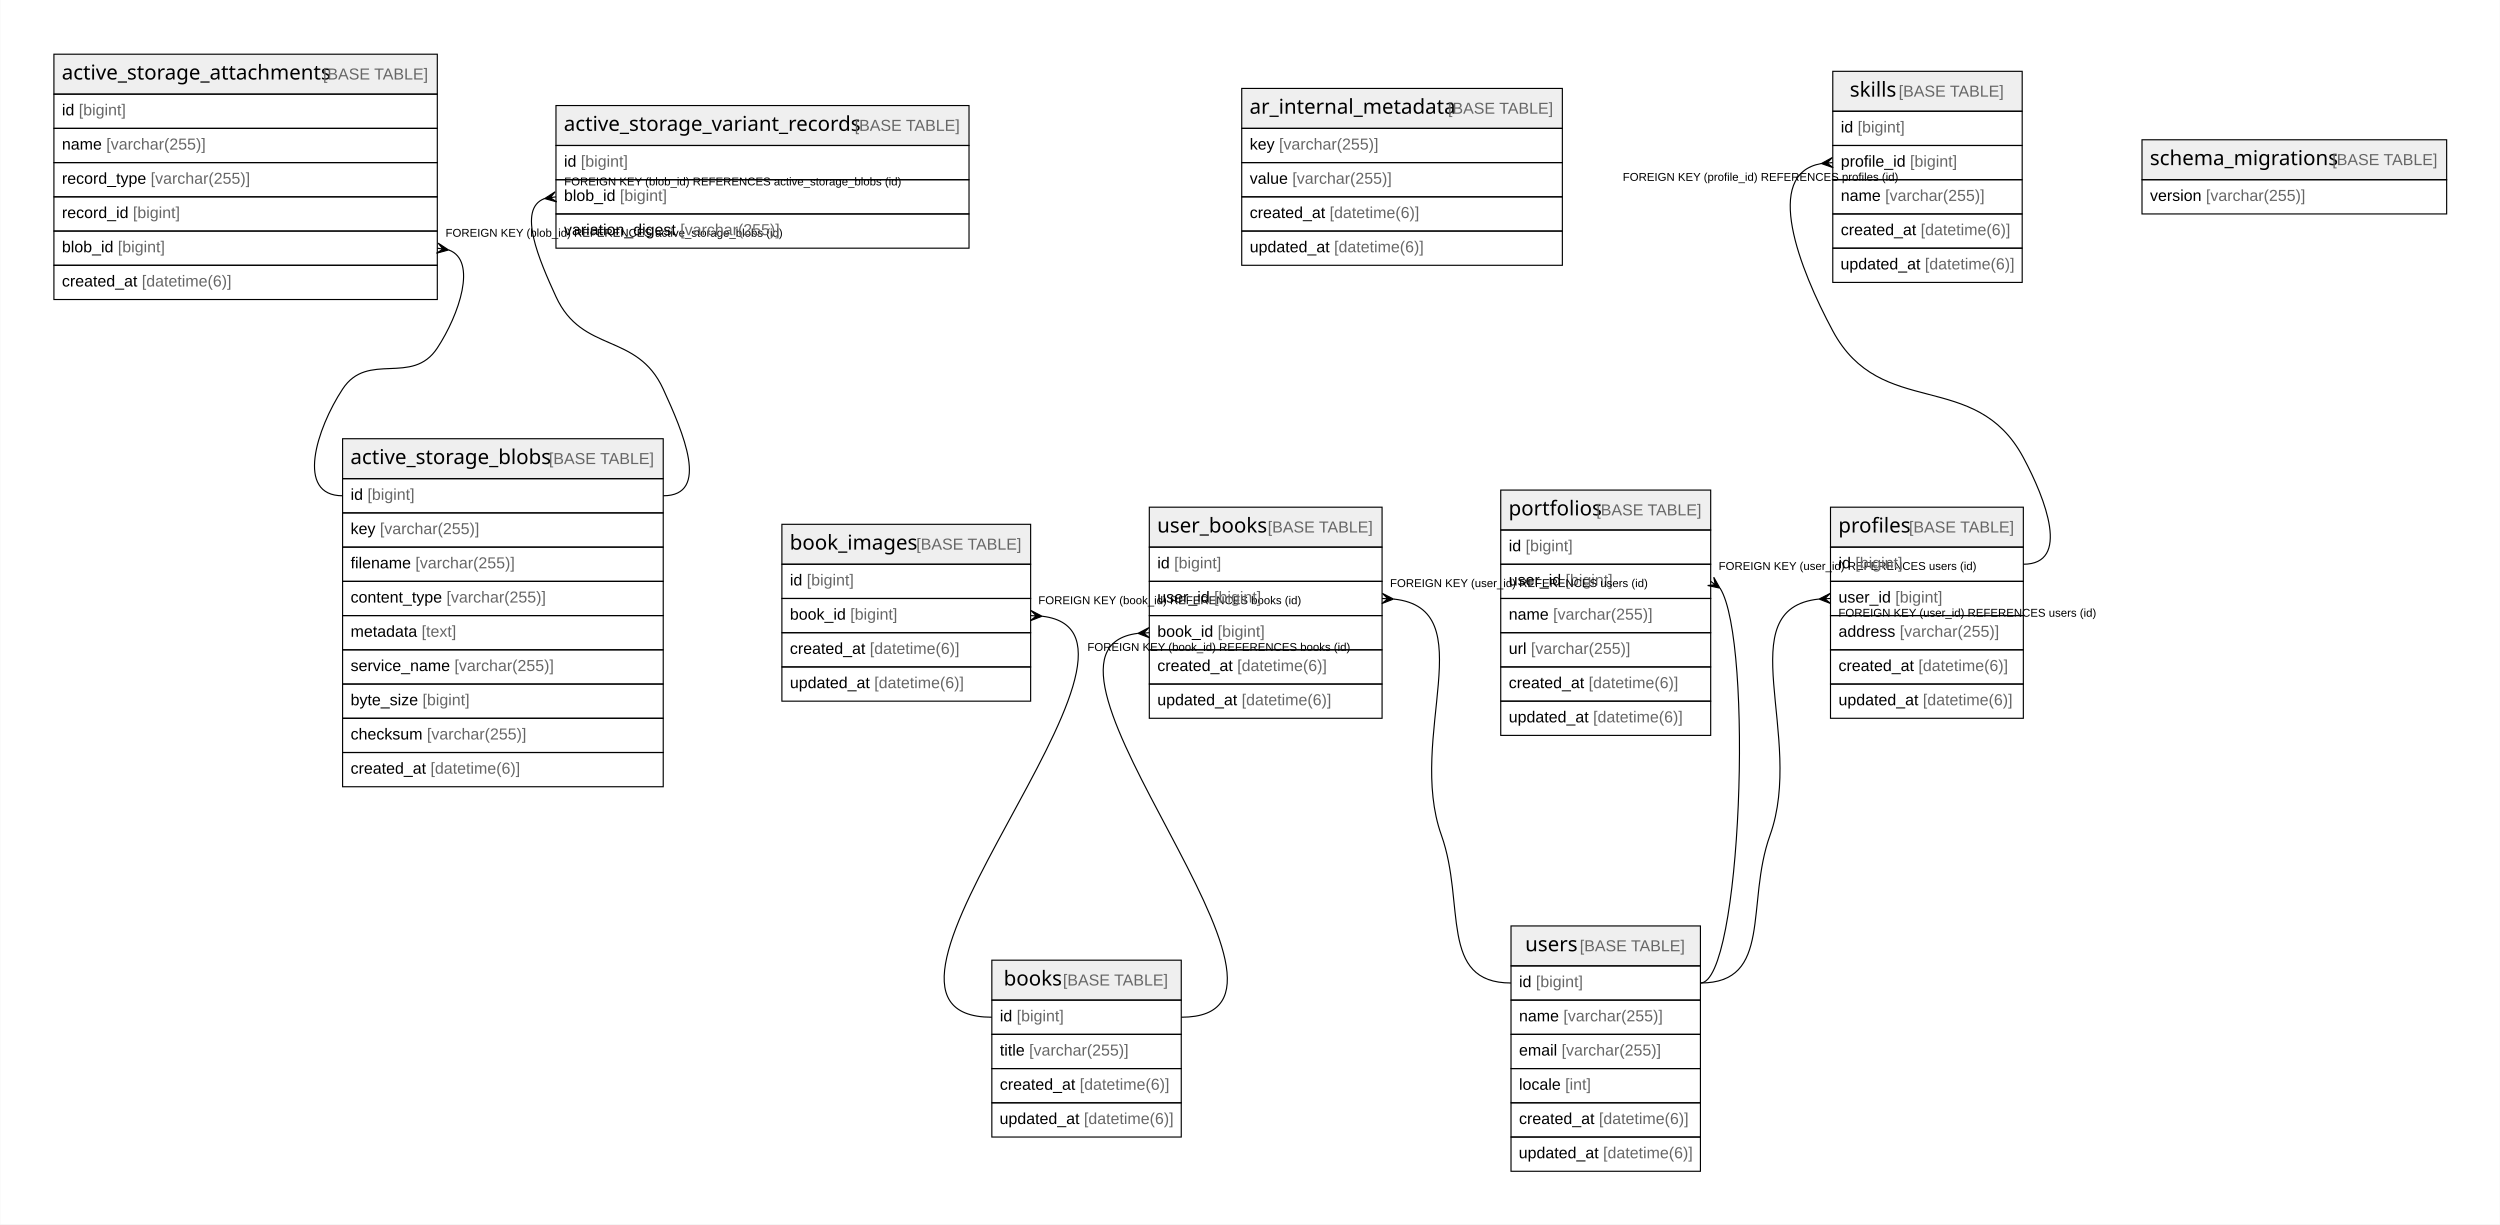
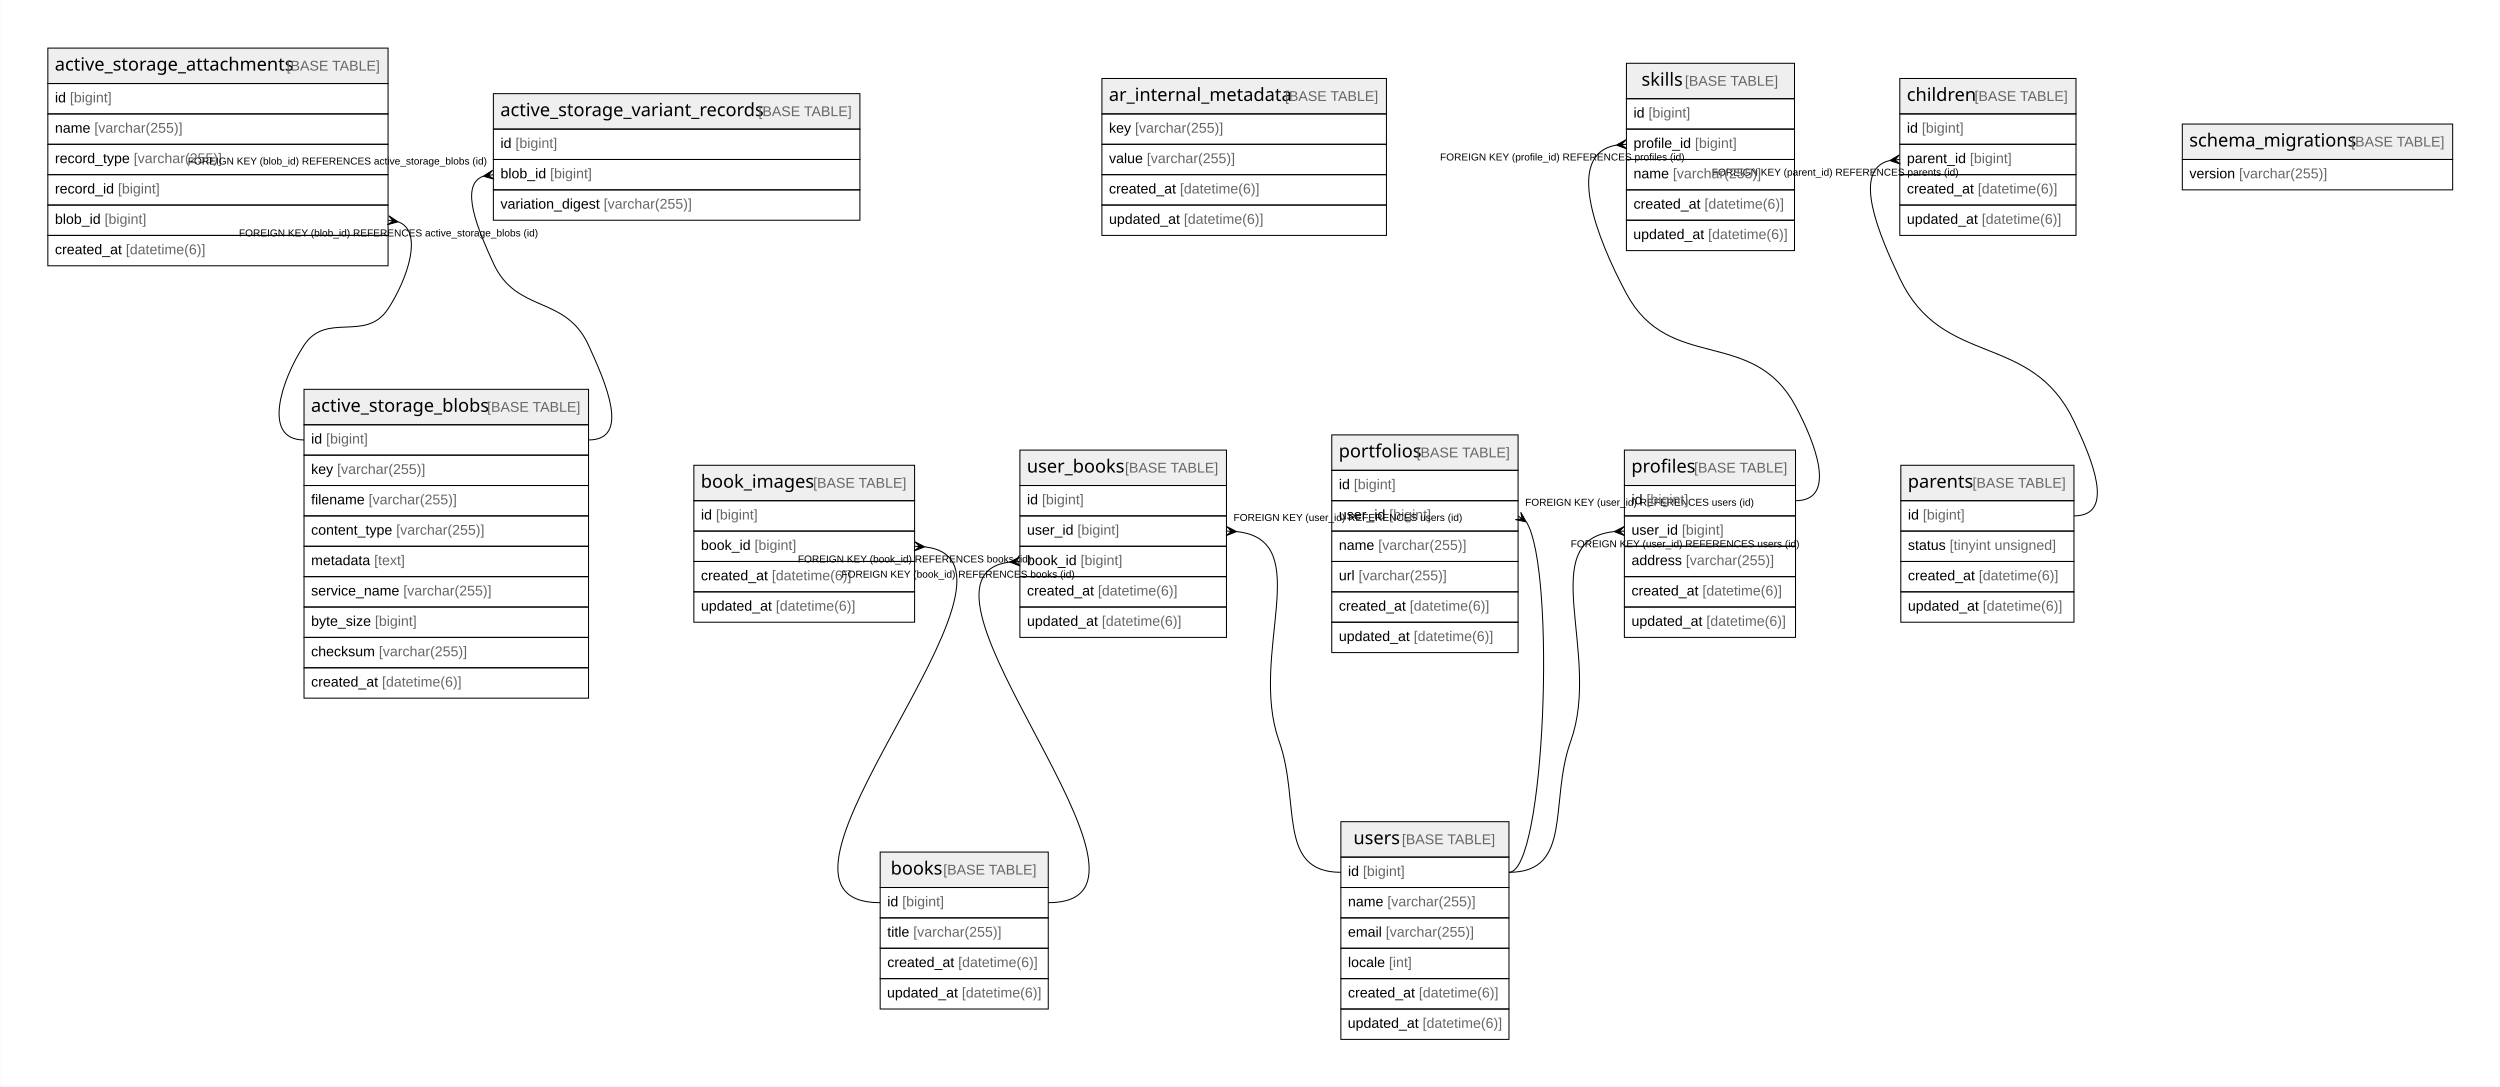
- <svg xmlns="http://www.w3.org/2000/svg" width="2191pt" height="1073pt" viewBox="0.00 0.00 2190.50 1073.00">
+ <svg xmlns="http://www.w3.org/2000/svg" width="2469pt" height="1073pt" viewBox="0.00 0.00 2468.50 1073.00">
  <g id="graph0" class="graph" transform="scale(1 1) rotate(0) translate(4 1069)">
-     <polygon fill="#ffffff" stroke="transparent" points="-4,4 -4,-1069 2186.5,-1069 2186.5,4 -4,4" />
+     <polygon fill="#ffffff" stroke="transparent" points="-4,4 -4,-1069 2464.5,-1069 2464.5,4 -4,4" />
    <g id="node1" class="node">
      <polygon fill="#efefef" stroke="transparent" points="43,-986.5 43,-1021.5 379,-1021.5 379,-986.5 43,-986.5" />
      <polygon fill="none" stroke="#000000" points="43,-986.5 43,-1021.5 379,-1021.5 379,-986.5 43,-986.5" />
      <text text-anchor="start" x="49.838" y="-999.3" font-family="Arial Bold" font-size="18.00" fill="#000000">active_storage_attachments</text>
      <text text-anchor="start" x="274.908" y="-999.3" font-family="Arial" font-size="14.00" fill="#000000"> </text>
      <text text-anchor="start" x="278.799" y="-999.3" font-family="Arial" font-size="14.00" fill="#666666">[BASE TABLE]</text>
      <polygon fill="none" stroke="#000000" points="43,-956.5 43,-986.5 379,-986.5 379,-956.5 43,-956.5" />
      <text text-anchor="start" x="50" y="-967.9" font-family="Arial" font-size="14.00" fill="#000000">id </text>
      <text text-anchor="start" x="64.78" y="-967.9" font-family="Arial" font-size="14.00" fill="#666666">[bigint]</text>
      <polygon fill="none" stroke="#000000" points="43,-926.5 43,-956.5 379,-956.5 379,-926.5 43,-926.5" />
      <text text-anchor="start" x="50" y="-937.9" font-family="Arial" font-size="14.00" fill="#000000">name </text>
      <text text-anchor="start" x="88.899" y="-937.9" font-family="Arial" font-size="14.00" fill="#666666">[varchar(255)]</text>
      <polygon fill="none" stroke="#000000" points="43,-896.5 43,-926.5 379,-926.5 379,-896.5 43,-896.5" />
      <text text-anchor="start" x="50" y="-907.9" font-family="Arial" font-size="14.00" fill="#000000">record_type </text>
      <text text-anchor="start" x="127.798" y="-907.9" font-family="Arial" font-size="14.00" fill="#666666">[varchar(255)]</text>
      <polygon fill="none" stroke="#000000" points="43,-866.5 43,-896.5 379,-896.5 379,-866.5 43,-866.5" />
      <text text-anchor="start" x="50" y="-877.9" font-family="Arial" font-size="14.00" fill="#000000">record_id </text>
      <text text-anchor="start" x="112.231" y="-877.9" font-family="Arial" font-size="14.00" fill="#666666">[bigint]</text>
      <polygon fill="none" stroke="#000000" points="43,-836.5 43,-866.5 379,-866.5 379,-836.5 43,-836.5" />
      <text text-anchor="start" x="50" y="-847.9" font-family="Arial" font-size="14.00" fill="#000000">blob_id </text>
      <text text-anchor="start" x="99.017" y="-847.9" font-family="Arial" font-size="14.00" fill="#666666">[bigint]</text>
      <polygon fill="none" stroke="#000000" points="43,-806.5 43,-836.5 379,-836.5 379,-806.5 43,-806.5" />
      <text text-anchor="start" x="50" y="-817.9" font-family="Arial" font-size="14.00" fill="#000000">created_at </text>
      <text text-anchor="start" x="120.028" y="-817.9" font-family="Arial" font-size="14.00" fill="#666666">[datetime(6)]</text>
    </g>
    <g id="node2" class="node">
      <polygon fill="#efefef" stroke="transparent" points="296,-649.5 296,-684.5 577,-684.5 577,-649.5 296,-649.5" />
      <polygon fill="none" stroke="#000000" points="296,-649.5 296,-684.5 577,-684.5 577,-649.5 296,-649.5" />
      <text text-anchor="start" x="302.846" y="-662.3" font-family="Arial Bold" font-size="18.00" fill="#000000">active_storage_blobs</text>
      <text text-anchor="start" x="472.9" y="-662.3" font-family="Arial" font-size="14.00" fill="#000000"> </text>
      <text text-anchor="start" x="476.79" y="-662.3" font-family="Arial" font-size="14.00" fill="#666666">[BASE TABLE]</text>
      <polygon fill="none" stroke="#000000" points="296,-619.5 296,-649.5 577,-649.5 577,-619.5 296,-619.5" />
      <text text-anchor="start" x="303" y="-630.9" font-family="Arial" font-size="14.00" fill="#000000">id </text>
      <text text-anchor="start" x="317.78" y="-630.9" font-family="Arial" font-size="14.00" fill="#666666">[bigint]</text>
      <polygon fill="none" stroke="#000000" points="296,-589.5 296,-619.5 577,-619.5 577,-589.5 296,-589.5" />
      <text text-anchor="start" x="303" y="-600.9" font-family="Arial" font-size="14.00" fill="#000000">key </text>
      <text text-anchor="start" x="328.673" y="-600.9" font-family="Arial" font-size="14.00" fill="#666666">[varchar(255)]</text>
      <polygon fill="none" stroke="#000000" points="296,-559.5 296,-589.5 577,-589.5 577,-559.5 296,-559.5" />
      <text text-anchor="start" x="303" y="-570.9" font-family="Arial" font-size="14.00" fill="#000000">filename </text>
      <text text-anchor="start" x="359.785" y="-570.9" font-family="Arial" font-size="14.00" fill="#666666">[varchar(255)]</text>
      <polygon fill="none" stroke="#000000" points="296,-529.5 296,-559.5 577,-559.5 577,-529.5 296,-529.5" />
      <text text-anchor="start" x="303" y="-540.9" font-family="Arial" font-size="14.00" fill="#000000">content_type </text>
      <text text-anchor="start" x="387.041" y="-540.9" font-family="Arial" font-size="14.00" fill="#666666">[varchar(255)]</text>
      <polygon fill="none" stroke="#000000" points="296,-499.5 296,-529.5 577,-529.5 577,-499.5 296,-499.5" />
      <text text-anchor="start" x="303" y="-510.9" font-family="Arial" font-size="14.00" fill="#000000">metadata </text>
      <text text-anchor="start" x="365.245" y="-510.9" font-family="Arial" font-size="14.00" fill="#666666">[text]</text>
      <polygon fill="none" stroke="#000000" points="296,-469.5 296,-499.5 577,-499.5 577,-469.5 296,-469.5" />
      <text text-anchor="start" x="303" y="-480.9" font-family="Arial" font-size="14.00" fill="#000000">service_name </text>
      <text text-anchor="start" x="394.014" y="-480.9" font-family="Arial" font-size="14.00" fill="#666666">[varchar(255)]</text>
      <polygon fill="none" stroke="#000000" points="296,-439.5 296,-469.5 577,-469.5 577,-439.5 296,-439.5" />
      <text text-anchor="start" x="303" y="-450.9" font-family="Arial" font-size="14.00" fill="#000000">byte_size </text>
      <text text-anchor="start" x="366.018" y="-450.9" font-family="Arial" font-size="14.00" fill="#666666">[bigint]</text>
      <polygon fill="none" stroke="#000000" points="296,-409.5 296,-439.5 577,-439.5 577,-409.5 296,-409.5" />
      <text text-anchor="start" x="303" y="-420.9" font-family="Arial" font-size="14.00" fill="#000000">checksum </text>
      <text text-anchor="start" x="369.899" y="-420.9" font-family="Arial" font-size="14.00" fill="#666666">[varchar(255)]</text>
      <polygon fill="none" stroke="#000000" points="296,-379.5 296,-409.5 577,-409.5 577,-379.5 296,-379.5" />
      <text text-anchor="start" x="303" y="-390.9" font-family="Arial" font-size="14.00" fill="#000000">created_at </text>
      <text text-anchor="start" x="373.028" y="-390.9" font-family="Arial" font-size="14.00" fill="#666666">[datetime(6)]</text>
    </g>
    <g id="edge1" class="edge">
      <path fill="none" stroke="#000000" d="M389.158,-849.88C414.285,-840.562 398.17,-793.211 379,-764 356.938,-730.384 318.062,-761.616 296,-728 273.2,-693.258 254.444,-634.5 296,-634.5" />
      <polygon fill="#000000" stroke="#000000" points="388.875,-849.925 378.291,-847.056 383.938,-850.712 379,-851.5 379,-851.5 379,-851.5 383.938,-850.712 379.709,-855.944 388.875,-849.925 388.875,-849.925" />
-       <text text-anchor="start" x="386.207" y="-861.5" font-family="Arial" font-size="10.00" fill="#000000">FOREIGN KEY (blob_id) REFERENCES active_storage_blobs (id)</text>
+       <text text-anchor="start" x="231.707" y="-835.5" font-family="Arial" font-size="10.00" fill="#000000">FOREIGN KEY (blob_id) REFERENCES active_storage_blobs (id)</text>
    </g>
    <g id="node3" class="node">
      <polygon fill="#efefef" stroke="transparent" points="483,-941.5 483,-976.5 845,-976.5 845,-941.5 483,-941.5" />
      <polygon fill="none" stroke="#000000" points="483,-941.5 483,-976.5 845,-976.5 845,-941.5 483,-941.5" />
      <text text-anchor="start" x="489.845" y="-954.3" font-family="Arial Bold" font-size="18.00" fill="#000000">active_storage_variant_records</text>
      <text text-anchor="start" x="740.902" y="-954.3" font-family="Arial" font-size="14.00" fill="#000000"> </text>
      <text text-anchor="start" x="744.792" y="-954.3" font-family="Arial" font-size="14.00" fill="#666666">[BASE TABLE]</text>
      <polygon fill="none" stroke="#000000" points="483,-911.5 483,-941.5 845,-941.5 845,-911.5 483,-911.5" />
      <text text-anchor="start" x="490" y="-922.9" font-family="Arial" font-size="14.00" fill="#000000">id </text>
      <text text-anchor="start" x="504.78" y="-922.9" font-family="Arial" font-size="14.00" fill="#666666">[bigint]</text>
      <polygon fill="none" stroke="#000000" points="483,-881.5 483,-911.5 845,-911.5 845,-881.5 483,-881.5" />
      <text text-anchor="start" x="490" y="-892.9" font-family="Arial" font-size="14.00" fill="#000000">blob_id </text>
      <text text-anchor="start" x="539.017" y="-892.9" font-family="Arial" font-size="14.00" fill="#666666">[bigint]</text>
      <polygon fill="none" stroke="#000000" points="483,-851.5 483,-881.5 845,-881.5 845,-851.5 483,-851.5" />
      <text text-anchor="start" x="490" y="-862.9" font-family="Arial" font-size="14.00" fill="#000000">variation_digest </text>
      <text text-anchor="start" x="591.913" y="-862.9" font-family="Arial" font-size="14.00" fill="#666666">[varchar(255)]</text>
    </g>
    <g id="edge2" class="edge">
      <path fill="none" stroke="#000000" d="M472.985,-894.958C448.652,-886.081 468.442,-840.762 483,-809 505.979,-758.866 554.021,-778.134 577,-728 594.315,-690.223 618.556,-634.5 577,-634.5" />
      <polygon fill="#000000" stroke="#000000" points="473.116,-894.979 482.315,-900.948 478.058,-895.739 483,-896.5 483,-896.5 483,-896.5 478.058,-895.739 483.685,-892.052 473.116,-894.979 473.116,-894.979" />
-       <text text-anchor="start" x="490.207" y="-906.5" font-family="Arial" font-size="10.00" fill="#000000">FOREIGN KEY (blob_id) REFERENCES active_storage_blobs (id)</text>
+       <text text-anchor="start" x="181.207" y="-906.5" font-family="Arial" font-size="10.00" fill="#000000">FOREIGN KEY (blob_id) REFERENCES active_storage_blobs (id)</text>
    </g>
    <g id="node4" class="node">
      <polygon fill="#efefef" stroke="transparent" points="1084,-956.5 1084,-991.5 1365,-991.5 1365,-956.5 1084,-956.5" />
      <polygon fill="none" stroke="#000000" points="1084,-956.5 1084,-991.5 1365,-991.5 1365,-956.5 1084,-956.5" />
      <text text-anchor="start" x="1090.85" y="-969.3" font-family="Arial Bold" font-size="18.00" fill="#000000">ar_internal_metadata</text>
      <text text-anchor="start" x="1260.896" y="-969.3" font-family="Arial" font-size="14.00" fill="#000000"> </text>
      <text text-anchor="start" x="1264.787" y="-969.3" font-family="Arial" font-size="14.00" fill="#666666">[BASE TABLE]</text>
      <polygon fill="none" stroke="#000000" points="1084,-926.5 1084,-956.5 1365,-956.5 1365,-926.5 1084,-926.5" />
      <text text-anchor="start" x="1091" y="-937.9" font-family="Arial" font-size="14.00" fill="#000000">key </text>
      <text text-anchor="start" x="1116.673" y="-937.9" font-family="Arial" font-size="14.00" fill="#666666">[varchar(255)]</text>
      <polygon fill="none" stroke="#000000" points="1084,-896.5 1084,-926.5 1365,-926.5 1365,-896.5 1084,-896.5" />
      <text text-anchor="start" x="1091" y="-907.9" font-family="Arial" font-size="14.00" fill="#000000">value </text>
      <text text-anchor="start" x="1128.345" y="-907.9" font-family="Arial" font-size="14.00" fill="#666666">[varchar(255)]</text>
      <polygon fill="none" stroke="#000000" points="1084,-866.5 1084,-896.5 1365,-896.5 1365,-866.5 1084,-866.5" />
      <text text-anchor="start" x="1091" y="-877.9" font-family="Arial" font-size="14.00" fill="#000000">created_at </text>
      <text text-anchor="start" x="1161.028" y="-877.9" font-family="Arial" font-size="14.00" fill="#666666">[datetime(6)]</text>
      <polygon fill="none" stroke="#000000" points="1084,-836.5 1084,-866.5 1365,-866.5 1365,-836.5 1084,-836.5" />
      <text text-anchor="start" x="1091" y="-847.9" font-family="Arial" font-size="14.00" fill="#000000">updated_at </text>
      <text text-anchor="start" x="1164.933" y="-847.9" font-family="Arial" font-size="14.00" fill="#666666">[datetime(6)]</text>
    </g>
    <g id="node5" class="node">
      <polygon fill="#efefef" stroke="transparent" points="681,-574.5 681,-609.5 899,-609.5 899,-574.5 681,-574.5" />
      <polygon fill="none" stroke="#000000" points="681,-574.5 681,-609.5 899,-609.5 899,-574.5 681,-574.5" />
      <text text-anchor="start" x="687.858" y="-587.3" font-family="Arial Bold" font-size="18.00" fill="#000000">book_images</text>
      <text text-anchor="start" x="794.888" y="-587.3" font-family="Arial" font-size="14.00" fill="#000000"> </text>
      <text text-anchor="start" x="798.779" y="-587.3" font-family="Arial" font-size="14.00" fill="#666666">[BASE TABLE]</text>
      <polygon fill="none" stroke="#000000" points="681,-544.5 681,-574.5 899,-574.5 899,-544.5 681,-544.5" />
      <text text-anchor="start" x="688" y="-555.9" font-family="Arial" font-size="14.00" fill="#000000">id </text>
      <text text-anchor="start" x="702.78" y="-555.9" font-family="Arial" font-size="14.00" fill="#666666">[bigint]</text>
      <polygon fill="none" stroke="#000000" points="681,-514.5 681,-544.5 899,-544.5 899,-514.5 681,-514.5" />
      <text text-anchor="start" x="688" y="-525.9" font-family="Arial" font-size="14.00" fill="#000000">book_id </text>
      <text text-anchor="start" x="740.91" y="-525.9" font-family="Arial" font-size="14.00" fill="#666666">[bigint]</text>
      <polygon fill="none" stroke="#000000" points="681,-484.5 681,-514.5 899,-514.5 899,-484.5 681,-484.5" />
      <text text-anchor="start" x="688" y="-495.9" font-family="Arial" font-size="14.00" fill="#000000">created_at </text>
      <text text-anchor="start" x="758.028" y="-495.9" font-family="Arial" font-size="14.00" fill="#666666">[datetime(6)]</text>
      <polygon fill="none" stroke="#000000" points="681,-454.5 681,-484.5 899,-484.5 899,-454.5 681,-454.5" />
      <text text-anchor="start" x="688" y="-465.9" font-family="Arial" font-size="14.00" fill="#000000">updated_at </text>
      <text text-anchor="start" x="761.933" y="-465.9" font-family="Arial" font-size="14.00" fill="#666666">[datetime(6)]</text>
    </g>
    <g id="node6" class="node">
      <polygon fill="#efefef" stroke="transparent" points="865,-192.5 865,-227.5 1031,-227.5 1031,-192.5 865,-192.5" />
      <polygon fill="none" stroke="#000000" points="865,-192.5 865,-227.5 1031,-227.5 1031,-192.5 865,-192.5" />
      <text text-anchor="start" x="875.364" y="-205.3" font-family="Arial Bold" font-size="18.00" fill="#000000">books</text>
      <text text-anchor="start" x="923.382" y="-205.3" font-family="Arial" font-size="14.00" fill="#000000"> </text>
      <text text-anchor="start" x="927.273" y="-205.3" font-family="Arial" font-size="14.00" fill="#666666">[BASE TABLE]</text>
      <polygon fill="none" stroke="#000000" points="865,-162.5 865,-192.5 1031,-192.5 1031,-162.5 865,-162.5" />
      <text text-anchor="start" x="872" y="-173.9" font-family="Arial" font-size="14.00" fill="#000000">id </text>
      <text text-anchor="start" x="886.78" y="-173.9" font-family="Arial" font-size="14.00" fill="#666666">[bigint]</text>
      <polygon fill="none" stroke="#000000" points="865,-132.5 865,-162.5 1031,-162.5 1031,-132.5 865,-132.5" />
      <text text-anchor="start" x="872" y="-143.9" font-family="Arial" font-size="14.00" fill="#000000">title </text>
      <text text-anchor="start" x="897.668" y="-143.9" font-family="Arial" font-size="14.00" fill="#666666">[varchar(255)]</text>
      <polygon fill="none" stroke="#000000" points="865,-102.5 865,-132.5 1031,-132.5 1031,-102.5 865,-102.5" />
      <text text-anchor="start" x="872" y="-113.9" font-family="Arial" font-size="14.00" fill="#000000">created_at </text>
      <text text-anchor="start" x="942.028" y="-113.9" font-family="Arial" font-size="14.00" fill="#666666">[datetime(6)]</text>
      <polygon fill="none" stroke="#000000" points="865,-72.5 865,-102.5 1031,-102.5 1031,-72.5 865,-72.5" />
      <text text-anchor="start" x="871.752" y="-83.9" font-family="Arial" font-size="14.00" fill="#000000">updated_at </text>
      <text text-anchor="start" x="945.684" y="-83.9" font-family="Arial" font-size="14.00" fill="#666666">[datetime(6)]</text>
    </g>
    <g id="edge3" class="edge">
      <path fill="none" stroke="#000000" d="M909.231,-528.929C1040.122,-513.193 711.511,-177.5 865,-177.5" />
      <polygon fill="#000000" stroke="#000000" points="908.985,-528.943 898.749,-525.007 903.992,-529.221 899,-529.5 899,-529.5 899,-529.5 903.992,-529.221 899.251,-533.993 908.985,-528.943 908.985,-528.943" />
-       <text text-anchor="start" x="905.715" y="-539.5" font-family="Arial" font-size="10.00" fill="#000000">FOREIGN KEY (book_id) REFERENCES books (id)</text>
+       <text text-anchor="start" x="783.715" y="-513.5" font-family="Arial" font-size="10.00" fill="#000000">FOREIGN KEY (book_id) REFERENCES books (id)</text>
    </g>
    <g id="node7" class="node">
+       <polygon fill="#efefef" stroke="transparent" points="1872,-956.5 1872,-991.5 2046,-991.5 2046,-956.5 1872,-956.5" />
+       <polygon fill="none" stroke="#000000" points="1872,-956.5 1872,-991.5 2046,-991.5 2046,-956.5 1872,-956.5" />
+       <text text-anchor="start" x="1878.87" y="-969.3" font-family="Arial Bold" font-size="18.00" fill="#000000">children</text>
+       <text text-anchor="start" x="1941.876" y="-969.3" font-family="Arial" font-size="14.00" fill="#000000"> </text>
+       <text text-anchor="start" x="1945.766" y="-969.3" font-family="Arial" font-size="14.00" fill="#666666">[BASE TABLE]</text>
+       <polygon fill="none" stroke="#000000" points="1872,-926.5 1872,-956.5 2046,-956.5 2046,-926.5 1872,-926.5" />
+       <text text-anchor="start" x="1879" y="-937.9" font-family="Arial" font-size="14.00" fill="#000000">id </text>
+       <text text-anchor="start" x="1893.78" y="-937.9" font-family="Arial" font-size="14.00" fill="#666666">[bigint]</text>
+       <polygon fill="none" stroke="#000000" points="1872,-896.5 1872,-926.5 2046,-926.5 2046,-896.5 1872,-896.5" />
+       <text text-anchor="start" x="1879" y="-907.9" font-family="Arial" font-size="14.00" fill="#000000">parent_id </text>
+       <text text-anchor="start" x="1941.244" y="-907.9" font-family="Arial" font-size="14.00" fill="#666666">[bigint]</text>
+       <polygon fill="none" stroke="#000000" points="1872,-866.5 1872,-896.5 2046,-896.5 2046,-866.5 1872,-866.5" />
+       <text text-anchor="start" x="1879" y="-877.9" font-family="Arial" font-size="14.00" fill="#000000">created_at </text>
+       <text text-anchor="start" x="1949.028" y="-877.9" font-family="Arial" font-size="14.00" fill="#666666">[datetime(6)]</text>
+       <polygon fill="none" stroke="#000000" points="1872,-836.5 1872,-866.5 2046,-866.5 2046,-836.5 1872,-836.5" />
+       <text text-anchor="start" x="1879" y="-847.9" font-family="Arial" font-size="14.00" fill="#000000">updated_at </text>
+       <text text-anchor="start" x="1952.933" y="-847.9" font-family="Arial" font-size="14.00" fill="#666666">[datetime(6)]</text>
+     </g>
+     <g id="node8" class="node">
+       <polygon fill="#efefef" stroke="transparent" points="1873,-574.5 1873,-609.5 2044,-609.5 2044,-574.5 1873,-574.5" />
+       <polygon fill="none" stroke="#000000" points="1873,-574.5 1873,-609.5 2044,-609.5 2044,-574.5 1873,-574.5" />
+       <text text-anchor="start" x="1879.863" y="-587.3" font-family="Arial Bold" font-size="18.00" fill="#000000">parents</text>
+       <text text-anchor="start" x="1939.883" y="-587.3" font-family="Arial" font-size="14.00" fill="#000000"> </text>
+       <text text-anchor="start" x="1943.773" y="-587.3" font-family="Arial" font-size="14.00" fill="#666666">[BASE TABLE]</text>
+       <polygon fill="none" stroke="#000000" points="1873,-544.5 1873,-574.5 2044,-574.5 2044,-544.5 1873,-544.5" />
+       <text text-anchor="start" x="1880" y="-555.9" font-family="Arial" font-size="14.00" fill="#000000">id </text>
+       <text text-anchor="start" x="1894.78" y="-555.9" font-family="Arial" font-size="14.00" fill="#666666">[bigint]</text>
+       <polygon fill="none" stroke="#000000" points="1873,-514.5 1873,-544.5 2044,-544.5 2044,-514.5 1873,-514.5" />
+       <text text-anchor="start" x="1880" y="-525.9" font-family="Arial" font-size="14.00" fill="#000000">status </text>
+       <text text-anchor="start" x="1921.237" y="-525.9" font-family="Arial" font-size="14.00" fill="#666666">[tinyint unsigned]</text>
+       <polygon fill="none" stroke="#000000" points="1873,-484.5 1873,-514.5 2044,-514.5 2044,-484.5 1873,-484.5" />
+       <text text-anchor="start" x="1880" y="-495.9" font-family="Arial" font-size="14.00" fill="#000000">created_at </text>
+       <text text-anchor="start" x="1950.028" y="-495.9" font-family="Arial" font-size="14.00" fill="#666666">[datetime(6)]</text>
+       <polygon fill="none" stroke="#000000" points="1873,-454.5 1873,-484.5 2044,-484.5 2044,-454.5 1873,-454.5" />
+       <text text-anchor="start" x="1880" y="-465.9" font-family="Arial" font-size="14.00" fill="#000000">updated_at </text>
+       <text text-anchor="start" x="1953.933" y="-465.9" font-family="Arial" font-size="14.00" fill="#666666">[datetime(6)]</text>
+     </g>
+     <g id="edge4" class="edge">
+       <path fill="none" stroke="#000000" d="M1861.693,-910.376C1824.172,-901.192 1851.317,-837.699 1872,-794 1914.287,-704.654 2001.713,-742.346 2044,-653 2061.778,-615.439 2085.556,-559.5 2044,-559.5" />
+       <polygon fill="#000000" stroke="#000000" points="1862.059,-910.416 1871.512,-915.973 1867.029,-910.958 1872,-911.5 1872,-911.5 1872,-911.5 1867.029,-910.958 1872.488,-907.027 1862.059,-910.416 1862.059,-910.416" />
+       <text text-anchor="start" x="1686.298" y="-895.5" font-family="Arial" font-size="10.00" fill="#000000">FOREIGN KEY (parent_id) REFERENCES parents (id)</text>
+     </g>
+     <g id="node9" class="node">
      <polygon fill="#efefef" stroke="transparent" points="1311,-604.5 1311,-639.5 1495,-639.5 1495,-604.5 1311,-604.5" />
      <polygon fill="none" stroke="#000000" points="1311,-604.5 1311,-639.5 1495,-639.5 1495,-604.5 1311,-604.5" />
      <text text-anchor="start" x="1317.868" y="-617.3" font-family="Arial Bold" font-size="18.00" fill="#000000">portfolios</text>
      <text text-anchor="start" x="1390.878" y="-617.3" font-family="Arial" font-size="14.00" fill="#000000"> </text>
      <text text-anchor="start" x="1394.769" y="-617.3" font-family="Arial" font-size="14.00" fill="#666666">[BASE TABLE]</text>
      <polygon fill="none" stroke="#000000" points="1311,-574.5 1311,-604.5 1495,-604.5 1495,-574.5 1311,-574.5" />
      <text text-anchor="start" x="1318" y="-585.9" font-family="Arial" font-size="14.00" fill="#000000">id </text>
      <text text-anchor="start" x="1332.78" y="-585.9" font-family="Arial" font-size="14.00" fill="#666666">[bigint]</text>
      <polygon fill="none" stroke="#000000" points="1311,-544.5 1311,-574.5 1495,-574.5 1495,-544.5 1311,-544.5" />
      <text text-anchor="start" x="1318" y="-555.9" font-family="Arial" font-size="14.00" fill="#000000">user_id </text>
      <text text-anchor="start" x="1367.788" y="-555.9" font-family="Arial" font-size="14.00" fill="#666666">[bigint]</text>
      <polygon fill="none" stroke="#000000" points="1311,-514.5 1311,-544.5 1495,-544.5 1495,-514.5 1311,-514.5" />
      <text text-anchor="start" x="1318" y="-525.9" font-family="Arial" font-size="14.00" fill="#000000">name </text>
      <text text-anchor="start" x="1356.899" y="-525.9" font-family="Arial" font-size="14.00" fill="#666666">[varchar(255)]</text>
      <polygon fill="none" stroke="#000000" points="1311,-484.5 1311,-514.5 1495,-514.5 1495,-484.5 1311,-484.5" />
      <text text-anchor="start" x="1318" y="-495.9" font-family="Arial" font-size="14.00" fill="#000000">url </text>
      <text text-anchor="start" x="1337.44" y="-495.9" font-family="Arial" font-size="14.00" fill="#666666">[varchar(255)]</text>
      <polygon fill="none" stroke="#000000" points="1311,-454.5 1311,-484.5 1495,-484.5 1495,-454.5 1311,-454.5" />
      <text text-anchor="start" x="1318" y="-465.9" font-family="Arial" font-size="14.00" fill="#000000">created_at </text>
      <text text-anchor="start" x="1388.028" y="-465.9" font-family="Arial" font-size="14.00" fill="#666666">[datetime(6)]</text>
      <polygon fill="none" stroke="#000000" points="1311,-424.5 1311,-454.5 1495,-454.5 1495,-424.5 1311,-424.5" />
      <text text-anchor="start" x="1318" y="-435.9" font-family="Arial" font-size="14.00" fill="#000000">updated_at </text>
      <text text-anchor="start" x="1391.933" y="-435.9" font-family="Arial" font-size="14.00" fill="#666666">[datetime(6)]</text>
    </g>
-     <g id="node12" class="node">
+     <g id="node14" class="node">
      <polygon fill="#efefef" stroke="transparent" points="1320,-222.5 1320,-257.5 1486,-257.5 1486,-222.5 1320,-222.5" />
      <polygon fill="none" stroke="#000000" points="1320,-222.5 1320,-257.5 1486,-257.5 1486,-222.5 1320,-222.5" />
      <text text-anchor="start" x="1332.371" y="-235.3" font-family="Arial Bold" font-size="18.00" fill="#000000">users</text>
      <text text-anchor="start" x="1376.375" y="-235.3" font-family="Arial" font-size="14.00" fill="#000000"> </text>
      <text text-anchor="start" x="1380.266" y="-235.3" font-family="Arial" font-size="14.00" fill="#666666">[BASE TABLE]</text>
      <polygon fill="none" stroke="#000000" points="1320,-192.5 1320,-222.5 1486,-222.5 1486,-192.5 1320,-192.5" />
      <text text-anchor="start" x="1327" y="-203.9" font-family="Arial" font-size="14.00" fill="#000000">id </text>
      <text text-anchor="start" x="1341.78" y="-203.9" font-family="Arial" font-size="14.00" fill="#666666">[bigint]</text>
      <polygon fill="none" stroke="#000000" points="1320,-162.5 1320,-192.5 1486,-192.5 1486,-162.5 1320,-162.5" />
      <text text-anchor="start" x="1327" y="-173.9" font-family="Arial" font-size="14.00" fill="#000000">name </text>
      <text text-anchor="start" x="1365.899" y="-173.9" font-family="Arial" font-size="14.00" fill="#666666">[varchar(255)]</text>
      <polygon fill="none" stroke="#000000" points="1320,-132.5 1320,-162.5 1486,-162.5 1486,-132.5 1320,-132.5" />
      <text text-anchor="start" x="1327" y="-143.9" font-family="Arial" font-size="14.00" fill="#000000">email </text>
      <text text-anchor="start" x="1364.33" y="-143.9" font-family="Arial" font-size="14.00" fill="#666666">[varchar(255)]</text>
      <polygon fill="none" stroke="#000000" points="1320,-102.5 1320,-132.5 1486,-132.5 1486,-102.5 1320,-102.5" />
      <text text-anchor="start" x="1327" y="-113.9" font-family="Arial" font-size="14.00" fill="#000000">locale </text>
      <text text-anchor="start" x="1367.452" y="-113.9" font-family="Arial" font-size="14.00" fill="#666666">[int]</text>
      <polygon fill="none" stroke="#000000" points="1320,-72.5 1320,-102.5 1486,-102.5 1486,-72.5 1320,-72.5" />
      <text text-anchor="start" x="1327" y="-83.9" font-family="Arial" font-size="14.00" fill="#000000">created_at </text>
      <text text-anchor="start" x="1397.028" y="-83.9" font-family="Arial" font-size="14.00" fill="#666666">[datetime(6)]</text>
      <polygon fill="none" stroke="#000000" points="1320,-42.5 1320,-72.5 1486,-72.5 1486,-42.5 1320,-42.5" />
      <text text-anchor="start" x="1326.752" y="-53.9" font-family="Arial" font-size="14.00" fill="#000000">updated_at </text>
      <text text-anchor="start" x="1400.684" y="-53.9" font-family="Arial" font-size="14.00" fill="#666666">[datetime(6)]</text>
    </g>
-     <g id="edge4" class="edge">
+     <g id="edge5" class="edge">
      <path fill="none" stroke="#000000" d="M1503.297,-553.39C1532.534,-506.648 1522.067,-207.5 1486,-207.5" />
      <polygon fill="#000000" stroke="#000000" points="1503.052,-553.571 1492.332,-555.876 1499.026,-556.535 1495,-559.5 1495,-559.5 1495,-559.5 1499.026,-556.535 1497.668,-563.124 1503.052,-553.571 1503.052,-553.571" />
      <text text-anchor="start" x="1501.945" y="-569.5" font-family="Arial" font-size="10.00" fill="#000000">FOREIGN KEY (user_id) REFERENCES users (id)</text>
    </g>
-     <g id="node8" class="node">
+     <g id="node10" class="node">
      <polygon fill="#efefef" stroke="transparent" points="1600,-589.5 1600,-624.5 1769,-624.5 1769,-589.5 1600,-589.5" />
      <polygon fill="none" stroke="#000000" points="1600,-589.5 1600,-624.5 1769,-624.5 1769,-589.5 1600,-589.5" />
      <text text-anchor="start" x="1606.872" y="-602.3" font-family="Arial Bold" font-size="18.00" fill="#000000">profiles</text>
      <text text-anchor="start" x="1664.874" y="-602.3" font-family="Arial" font-size="14.00" fill="#000000"> </text>
      <text text-anchor="start" x="1668.764" y="-602.3" font-family="Arial" font-size="14.00" fill="#666666">[BASE TABLE]</text>
      <polygon fill="none" stroke="#000000" points="1600,-559.5 1600,-589.5 1769,-589.5 1769,-559.5 1600,-559.5" />
      <text text-anchor="start" x="1607" y="-570.9" font-family="Arial" font-size="14.00" fill="#000000">id </text>
      <text text-anchor="start" x="1621.78" y="-570.9" font-family="Arial" font-size="14.00" fill="#666666">[bigint]</text>
      <polygon fill="none" stroke="#000000" points="1600,-529.5 1600,-559.5 1769,-559.5 1769,-529.5 1600,-529.5" />
      <text text-anchor="start" x="1607" y="-540.9" font-family="Arial" font-size="14.00" fill="#000000">user_id </text>
      <text text-anchor="start" x="1656.788" y="-540.9" font-family="Arial" font-size="14.00" fill="#666666">[bigint]</text>
      <polygon fill="none" stroke="#000000" points="1600,-499.5 1600,-529.5 1769,-529.5 1769,-499.5 1600,-499.5" />
      <text text-anchor="start" x="1607" y="-510.9" font-family="Arial" font-size="14.00" fill="#000000">address </text>
      <text text-anchor="start" x="1660.682" y="-510.9" font-family="Arial" font-size="14.00" fill="#666666">[varchar(255)]</text>
      <polygon fill="none" stroke="#000000" points="1600,-469.5 1600,-499.5 1769,-499.5 1769,-469.5 1600,-469.5" />
      <text text-anchor="start" x="1607" y="-480.9" font-family="Arial" font-size="14.00" fill="#000000">created_at </text>
      <text text-anchor="start" x="1677.028" y="-480.9" font-family="Arial" font-size="14.00" fill="#666666">[datetime(6)]</text>
      <polygon fill="none" stroke="#000000" points="1600,-439.5 1600,-469.5 1769,-469.5 1769,-439.5 1600,-439.5" />
      <text text-anchor="start" x="1607" y="-450.9" font-family="Arial" font-size="14.00" fill="#000000">updated_at </text>
      <text text-anchor="start" x="1680.933" y="-450.9" font-family="Arial" font-size="14.00" fill="#666666">[datetime(6)]</text>
    </g>
-     <g id="edge5" class="edge">
+     <g id="edge6" class="edge">
      <path fill="none" stroke="#000000" d="M1589.605,-543.969C1510.466,-535.33 1577.946,-423.071 1547,-337 1525.475,-277.131 1549.621,-207.5 1486,-207.5" />
      <polygon fill="#000000" stroke="#000000" points="1590.013,-543.99 1599.77,-548.994 1595.006,-544.245 1600,-544.5 1600,-544.5 1600,-544.5 1595.006,-544.245 1600.23,-540.006 1590.013,-543.99 1590.013,-543.99" />
-       <text text-anchor="start" x="1606.945" y="-528.5" font-family="Arial" font-size="10.00" fill="#000000">FOREIGN KEY (user_id) REFERENCES users (id)</text>
-     </g>
-     <g id="node9" class="node">
-       <polygon fill="#efefef" stroke="transparent" points="1873,-911.5 1873,-946.5 2140,-946.5 2140,-911.5 1873,-911.5" />
-       <polygon fill="none" stroke="#000000" points="1873,-911.5 1873,-946.5 2140,-946.5 2140,-911.5 1873,-911.5" />
-       <text text-anchor="start" x="1879.865" y="-924.3" font-family="Arial Bold" font-size="18.00" fill="#000000">schema_migrations</text>
-       <text text-anchor="start" x="2035.881" y="-924.3" font-family="Arial" font-size="14.00" fill="#000000"> </text>
-       <text text-anchor="start" x="2039.772" y="-924.3" font-family="Arial" font-size="14.00" fill="#666666">[BASE TABLE]</text>
-       <polygon fill="none" stroke="#000000" points="1873,-881.5 1873,-911.5 2140,-911.5 2140,-881.5 1873,-881.5" />
-       <text text-anchor="start" x="1880" y="-892.9" font-family="Arial" font-size="14.00" fill="#000000">version </text>
-       <text text-anchor="start" x="1929.006" y="-892.9" font-family="Arial" font-size="14.00" fill="#666666">[varchar(255)]</text>
-     </g>
-     <g id="node10" class="node">
+       <text text-anchor="start" x="1546.945" y="-528.5" font-family="Arial" font-size="10.00" fill="#000000">FOREIGN KEY (user_id) REFERENCES users (id)</text>
+     </g>
+     <g id="node11" class="node">
+       <polygon fill="#efefef" stroke="transparent" points="2151,-911.5 2151,-946.5 2418,-946.5 2418,-911.5 2151,-911.5" />
+       <polygon fill="none" stroke="#000000" points="2151,-911.5 2151,-946.5 2418,-946.5 2418,-911.5 2151,-911.5" />
+       <text text-anchor="start" x="2157.865" y="-924.3" font-family="Arial Bold" font-size="18.00" fill="#000000">schema_migrations</text>
+       <text text-anchor="start" x="2313.881" y="-924.3" font-family="Arial" font-size="14.00" fill="#000000"> </text>
+       <text text-anchor="start" x="2317.772" y="-924.3" font-family="Arial" font-size="14.00" fill="#666666">[BASE TABLE]</text>
+       <polygon fill="none" stroke="#000000" points="2151,-881.5 2151,-911.5 2418,-911.5 2418,-881.5 2151,-881.5" />
+       <text text-anchor="start" x="2158" y="-892.9" font-family="Arial" font-size="14.00" fill="#000000">version </text>
+       <text text-anchor="start" x="2207.006" y="-892.9" font-family="Arial" font-size="14.00" fill="#666666">[varchar(255)]</text>
+     </g>
+     <g id="node12" class="node">
      <polygon fill="#efefef" stroke="transparent" points="1602,-971.5 1602,-1006.5 1768,-1006.5 1768,-971.5 1602,-971.5" />
      <polygon fill="none" stroke="#000000" points="1602,-971.5 1602,-1006.5 1768,-1006.5 1768,-971.5 1602,-971.5" />
      <text text-anchor="start" x="1616.882" y="-984.3" font-family="Arial Bold" font-size="18.00" fill="#000000">skills</text>
      <text text-anchor="start" x="1655.864" y="-984.3" font-family="Arial" font-size="14.00" fill="#000000"> </text>
      <text text-anchor="start" x="1659.755" y="-984.3" font-family="Arial" font-size="14.00" fill="#666666">[BASE TABLE]</text>
      <polygon fill="none" stroke="#000000" points="1602,-941.5 1602,-971.5 1768,-971.5 1768,-941.5 1602,-941.5" />
      <text text-anchor="start" x="1609" y="-952.9" font-family="Arial" font-size="14.00" fill="#000000">id </text>
      <text text-anchor="start" x="1623.78" y="-952.9" font-family="Arial" font-size="14.00" fill="#666666">[bigint]</text>
      <polygon fill="none" stroke="#000000" points="1602,-911.5 1602,-941.5 1768,-941.5 1768,-911.5 1602,-911.5" />
      <text text-anchor="start" x="1609" y="-922.9" font-family="Arial" font-size="14.00" fill="#000000">profile_id </text>
      <text text-anchor="start" x="1669.675" y="-922.9" font-family="Arial" font-size="14.00" fill="#666666">[bigint]</text>
      <polygon fill="none" stroke="#000000" points="1602,-881.5 1602,-911.5 1768,-911.5 1768,-881.5 1602,-881.5" />
      <text text-anchor="start" x="1609" y="-892.9" font-family="Arial" font-size="14.00" fill="#000000">name </text>
      <text text-anchor="start" x="1647.899" y="-892.9" font-family="Arial" font-size="14.00" fill="#666666">[varchar(255)]</text>
      <polygon fill="none" stroke="#000000" points="1602,-851.5 1602,-881.5 1768,-881.5 1768,-851.5 1602,-851.5" />
      <text text-anchor="start" x="1609" y="-862.9" font-family="Arial" font-size="14.00" fill="#000000">created_at </text>
      <text text-anchor="start" x="1679.028" y="-862.9" font-family="Arial" font-size="14.00" fill="#666666">[datetime(6)]</text>
      <polygon fill="none" stroke="#000000" points="1602,-821.5 1602,-851.5 1768,-851.5 1768,-821.5 1602,-821.5" />
      <text text-anchor="start" x="1608.752" y="-832.9" font-family="Arial" font-size="14.00" fill="#000000">updated_at </text>
      <text text-anchor="start" x="1682.684" y="-832.9" font-family="Arial" font-size="14.00" fill="#666666">[datetime(6)]</text>
    </g>
-     <g id="edge6" class="edge">
+     <g id="edge7" class="edge">
      <path fill="none" stroke="#000000" d="M1591.806,-925.659C1540.35,-916.439 1572.782,-833.505 1602,-779 1644.107,-700.453 1726.893,-746.547 1769,-668 1788.634,-631.375 1810.556,-574.5 1769,-574.5" />
      <polygon fill="#000000" stroke="#000000" points="1592.034,-925.677 1601.63,-930.985 1597.017,-926.089 1602,-926.5 1602,-926.5 1602,-926.5 1597.017,-926.089 1602.37,-922.015 1592.034,-925.677 1592.034,-925.677" />
      <text text-anchor="start" x="1417.919" y="-910.5" font-family="Arial" font-size="10.00" fill="#000000">FOREIGN KEY (profile_id) REFERENCES profiles (id)</text>
    </g>
-     <g id="node11" class="node">
+     <g id="node13" class="node">
      <polygon fill="#efefef" stroke="transparent" points="1003,-589.5 1003,-624.5 1207,-624.5 1207,-589.5 1003,-589.5" />
      <polygon fill="none" stroke="#000000" points="1003,-589.5 1003,-624.5 1207,-624.5 1207,-589.5 1003,-589.5" />
      <text text-anchor="start" x="1009.858" y="-602.3" font-family="Arial Bold" font-size="18.00" fill="#000000">user_books</text>
      <text text-anchor="start" x="1102.888" y="-602.3" font-family="Arial" font-size="14.00" fill="#000000"> </text>
      <text text-anchor="start" x="1106.778" y="-602.3" font-family="Arial" font-size="14.00" fill="#666666">[BASE TABLE]</text>
      <polygon fill="none" stroke="#000000" points="1003,-559.5 1003,-589.5 1207,-589.5 1207,-559.5 1003,-559.5" />
      <text text-anchor="start" x="1010" y="-570.9" font-family="Arial" font-size="14.00" fill="#000000">id </text>
      <text text-anchor="start" x="1024.78" y="-570.9" font-family="Arial" font-size="14.00" fill="#666666">[bigint]</text>
      <polygon fill="none" stroke="#000000" points="1003,-529.5 1003,-559.5 1207,-559.5 1207,-529.5 1003,-529.5" />
      <text text-anchor="start" x="1010" y="-540.9" font-family="Arial" font-size="14.00" fill="#000000">user_id </text>
      <text text-anchor="start" x="1059.788" y="-540.9" font-family="Arial" font-size="14.00" fill="#666666">[bigint]</text>
      <polygon fill="none" stroke="#000000" points="1003,-499.5 1003,-529.5 1207,-529.5 1207,-499.5 1003,-499.5" />
      <text text-anchor="start" x="1010" y="-510.9" font-family="Arial" font-size="14.00" fill="#000000">book_id </text>
      <text text-anchor="start" x="1062.91" y="-510.9" font-family="Arial" font-size="14.00" fill="#666666">[bigint]</text>
      <polygon fill="none" stroke="#000000" points="1003,-469.5 1003,-499.5 1207,-499.5 1207,-469.5 1003,-469.5" />
      <text text-anchor="start" x="1010" y="-480.9" font-family="Arial" font-size="14.00" fill="#000000">created_at </text>
      <text text-anchor="start" x="1080.028" y="-480.9" font-family="Arial" font-size="14.00" fill="#666666">[datetime(6)]</text>
      <polygon fill="none" stroke="#000000" points="1003,-439.5 1003,-469.5 1207,-469.5 1207,-439.5 1003,-439.5" />
      <text text-anchor="start" x="1010" y="-450.9" font-family="Arial" font-size="14.00" fill="#000000">updated_at </text>
      <text text-anchor="start" x="1083.933" y="-450.9" font-family="Arial" font-size="14.00" fill="#666666">[datetime(6)]</text>
    </g>
-     <g id="edge7" class="edge">
+     <g id="edge8" class="edge">
      <path fill="none" stroke="#000000" d="M992.835,-513.907C868.465,-498.246 1177.625,-177.5 1031,-177.5" />
      <polygon fill="#000000" stroke="#000000" points="993.017,-513.918 1002.738,-518.992 998.009,-514.209 1003,-514.5 1003,-514.5 1003,-514.5 998.009,-514.209 1003.262,-510.008 993.017,-513.918 993.017,-513.918" />
-       <text text-anchor="start" x="948.715" y="-498.5" font-family="Arial" font-size="10.00" fill="#000000">FOREIGN KEY (book_id) REFERENCES books (id)</text>
-     </g>
-     <g id="edge8" class="edge">
+       <text text-anchor="start" x="826.715" y="-498.5" font-family="Arial" font-size="10.00" fill="#000000">FOREIGN KEY (book_id) REFERENCES books (id)</text>
+     </g>
+     <g id="edge9" class="edge">
      <path fill="none" stroke="#000000" d="M1217.379,-543.969C1296.375,-535.328 1228.285,-423.042 1259,-337 1280.389,-277.082 1256.379,-207.5 1320,-207.5" />
      <polygon fill="#000000" stroke="#000000" points="1216.987,-543.989 1206.77,-540.006 1211.994,-544.244 1207,-544.5 1207,-544.5 1207,-544.5 1211.994,-544.244 1207.23,-548.994 1216.987,-543.989 1216.987,-543.989" />
      <text text-anchor="start" x="1213.945" y="-554.5" font-family="Arial" font-size="10.00" fill="#000000">FOREIGN KEY (user_id) REFERENCES users (id)</text>
    </g>
  </g>
</svg>
